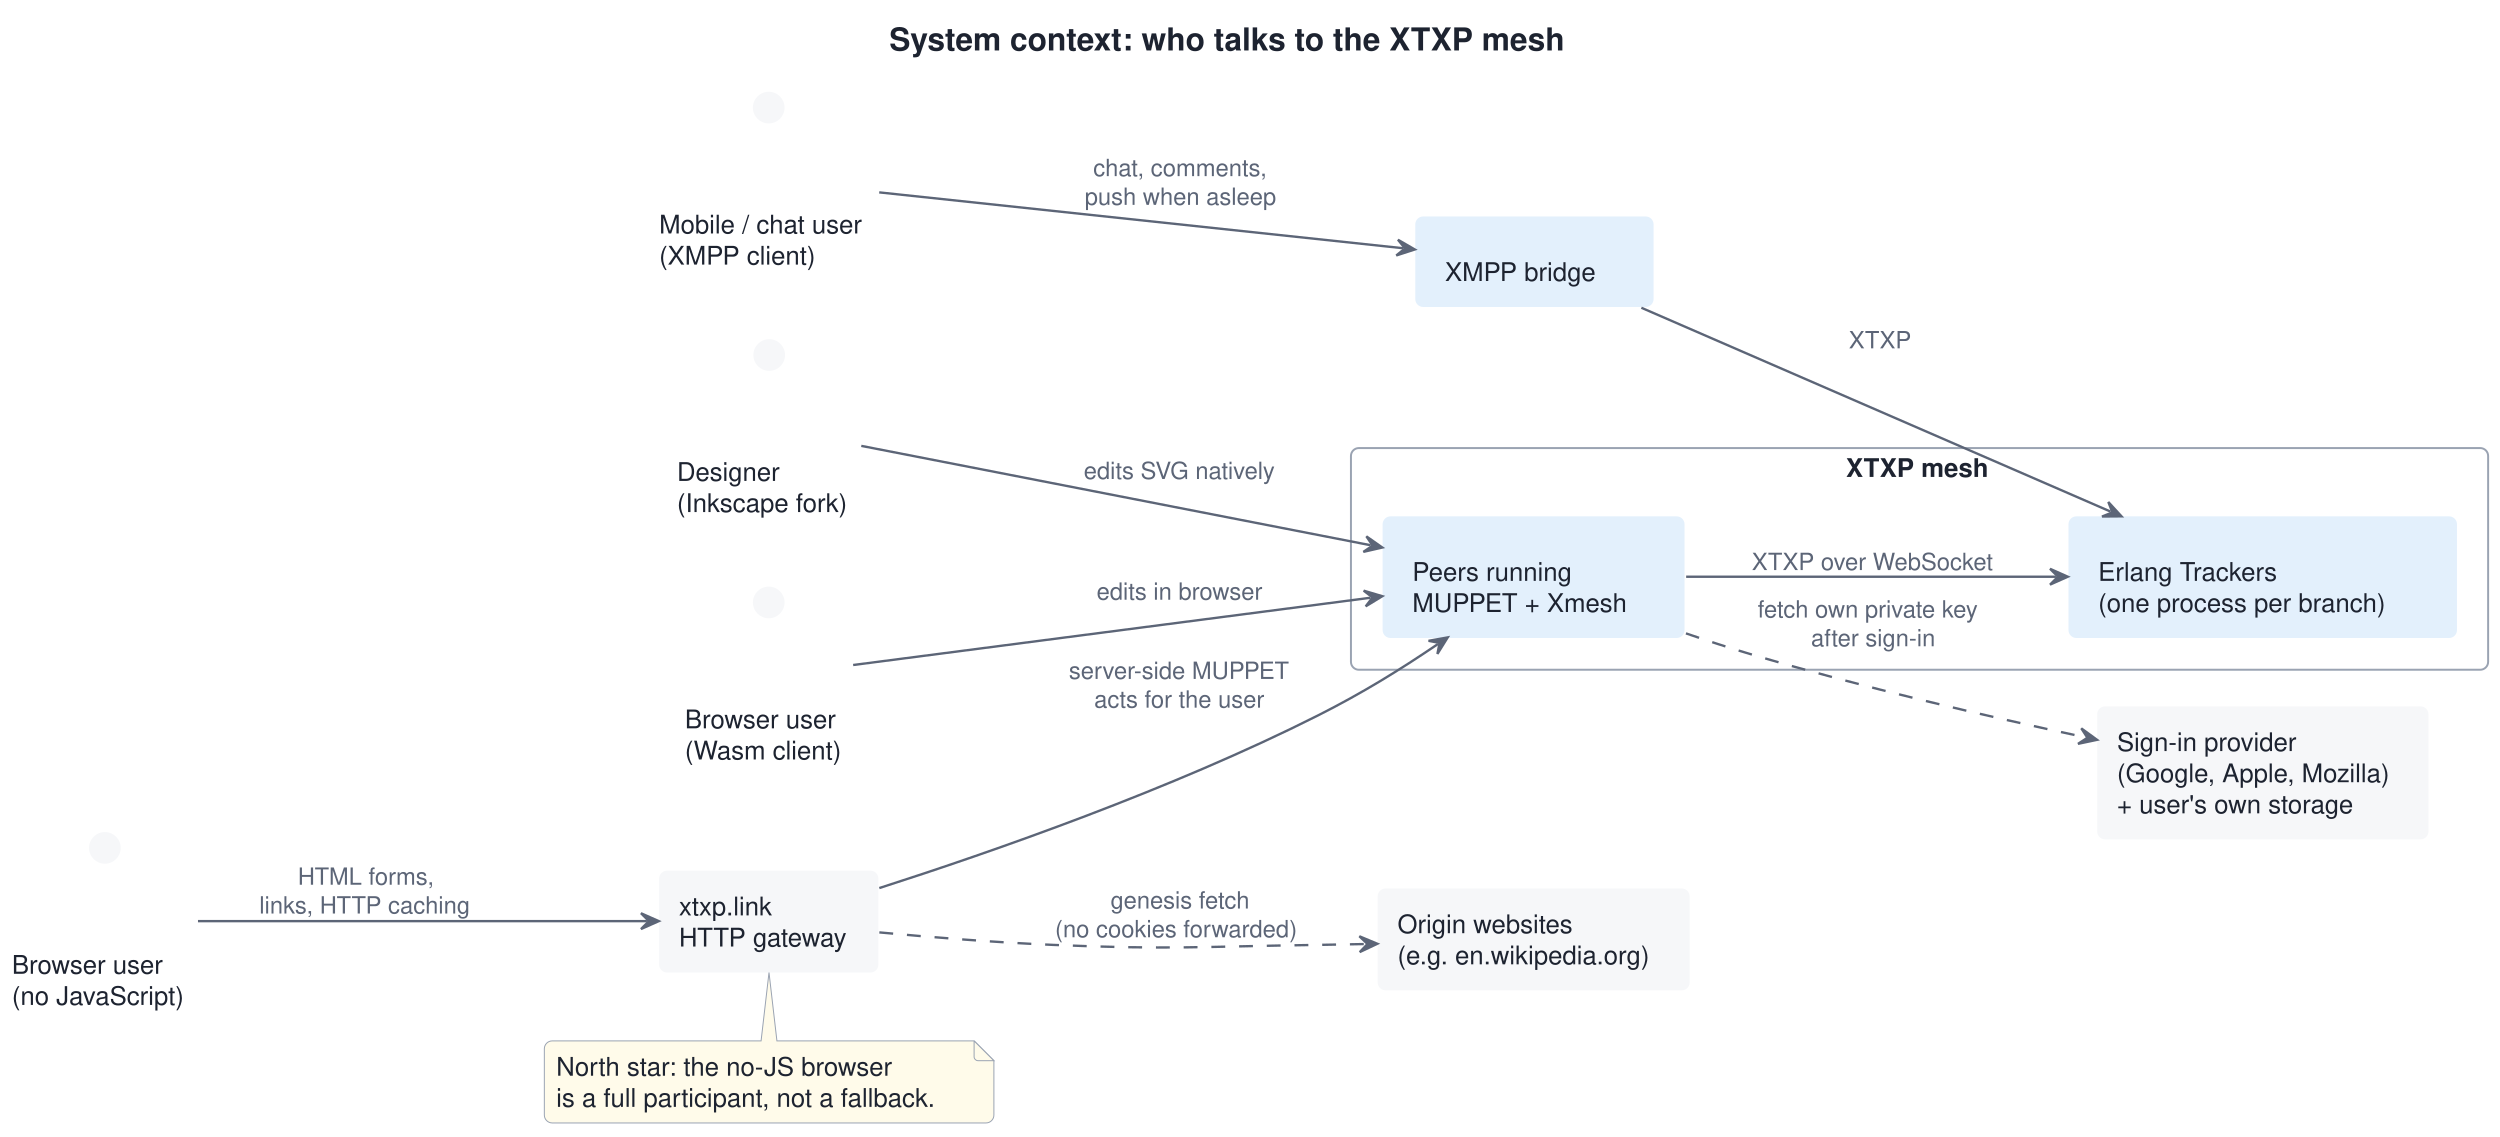
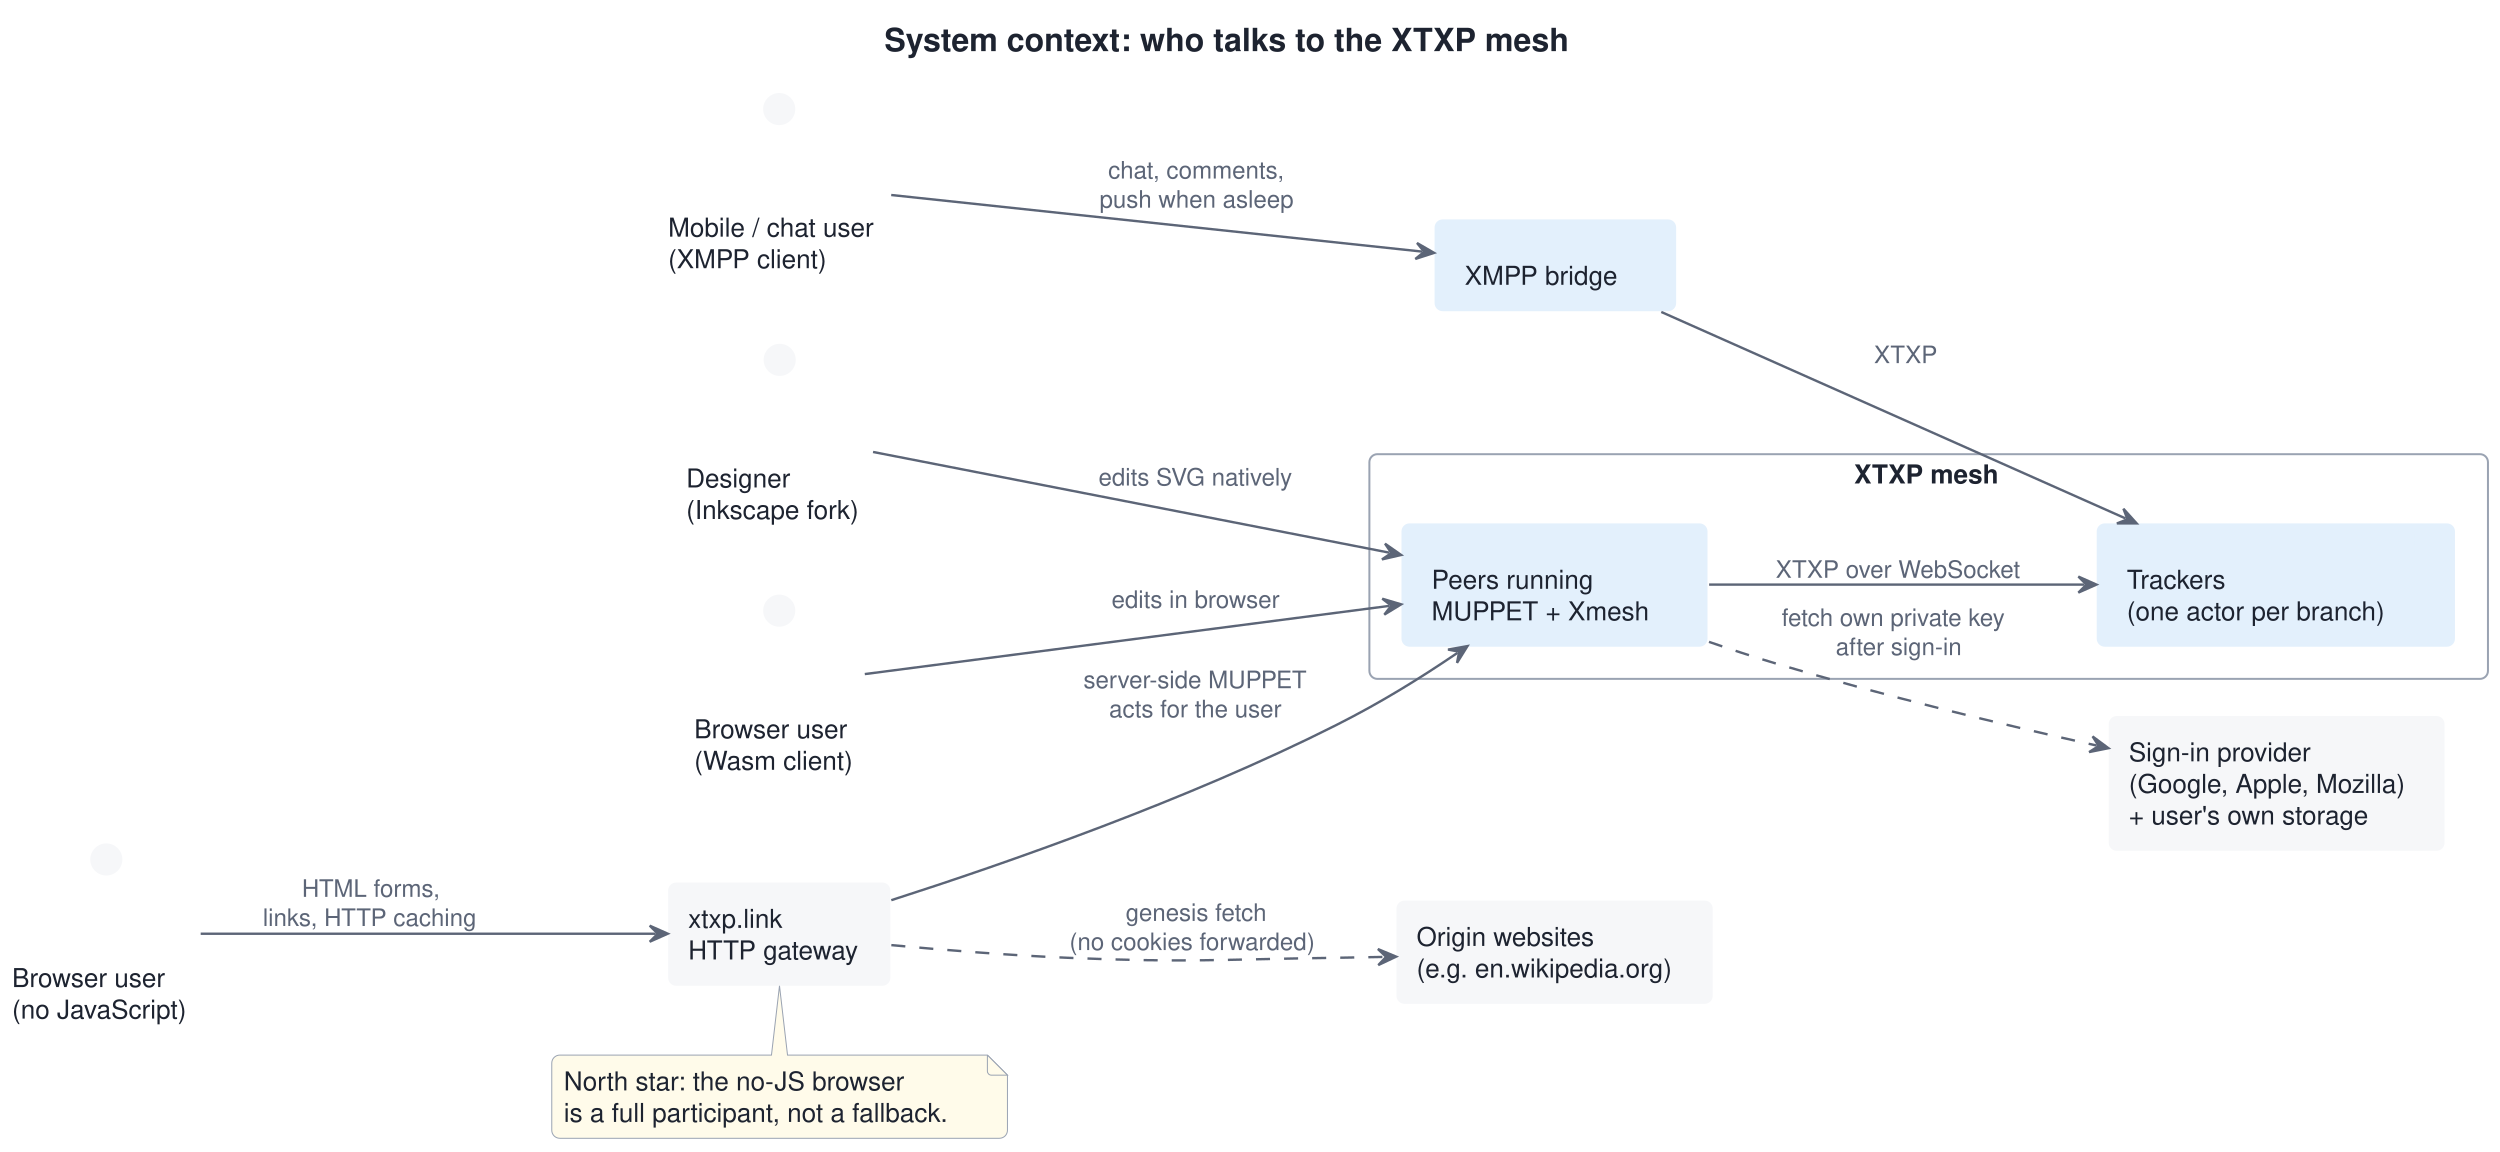
- <svg xmlns="http://www.w3.org/2000/svg" contentStyleType="text/css" data-diagram-type="DESCRIPTION" height="574px" preserveAspectRatio="none" style="width:1263px;height:574px;" version="1.1" viewBox="0 0 1263 574" width="1263px" zoomAndPan="magnify">
+ <svg xmlns="http://www.w3.org/2000/svg" contentStyleType="text/css" data-diagram-type="DESCRIPTION" height="574px" preserveAspectRatio="none" style="width:1246px;height:574px;" version="1.1" viewBox="0 0 1246 574" width="1246px" zoomAndPan="magnify">
  <defs />
  <g>
    <g class="title" data-source-line="2">
-       <text fill="#1D2330" font-family="Helvetica" font-size="16" font-weight="bold" lengthAdjust="spacing" textLength="350.5" x="449.25" y="25.5">System context: who talks to the XTXP mesh</text>
+       <text fill="#1D2330" font-family="Helvetica" font-size="16" font-weight="bold" lengthAdjust="spacing" textLength="350.5" x="440.75" y="25.5">System context: who talks to the XTXP mesh</text>
    </g>
    <g class="cluster" data-entity="mesh" data-source-line="11" data-uid="ent0006" id="cluster_mesh">
-       <rect fill="none" height="112" rx="4" ry="4" style="stroke:#9AA3B2;stroke-width:1;" width="574.5" x="682.5" y="226.359" />
-       <text fill="#1D2330" font-family="Helvetica" font-size="13" font-weight="bold" lengthAdjust="spacing" textLength="74.356" x="932.572" y="240.953">XTXP mesh</text>
+       <rect fill="none" height="112" rx="4" ry="4" style="stroke:#9AA3B2;stroke-width:1;" width="557.5" x="682.5" y="226.359" />
+       <text fill="#1D2330" font-family="Helvetica" font-size="13" font-weight="bold" lengthAdjust="spacing" textLength="74.356" x="924.072" y="240.953">XTXP mesh</text>
    </g>
    <g class="entity" data-entity="peers" data-source-line="12" data-uid="ent0007" id="entity_peers">
      <rect fill="#E3F0FC" height="61.459" rx="4" ry="4" width="152.525" x="698.5" y="260.859" />
      <rect fill="#E3F0FC" height="10" width="15" x="831.025" y="265.859" />
      <rect fill="#E3F0FC" height="2" width="4" x="829.025" y="267.859" />
      <rect fill="#E3F0FC" height="2" width="4" x="829.025" y="271.859" />
      <text fill="#1D2330" font-family="Helvetica" font-size="13" lengthAdjust="spacing" textLength="85.617" x="713.5" y="293.453">Peers running</text>
      <text fill="#1D2330" font-family="Helvetica" font-size="13" lengthAdjust="spacing" textLength="112.525" x="713.5" y="309.183">MUPPET + Xmesh</text>
    </g>
    <g class="entity" data-entity="trackers" data-source-line="13" data-uid="ent0008" id="entity_trackers">
-       <rect fill="#E3F0FC" height="61.459" rx="4" ry="4" width="196.267" x="1045" y="260.859" />
-       <rect fill="#E3F0FC" height="10" width="15" x="1221.267" y="265.859" />
-       <rect fill="#E3F0FC" height="2" width="4" x="1219.267" y="267.859" />
-       <rect fill="#E3F0FC" height="2" width="4" x="1219.267" y="271.859" />
-       <text fill="#1D2330" font-family="Helvetica" font-size="13" lengthAdjust="spacing" textLength="96.948" x="1060" y="293.453">Erlang Trackers</text>
-       <text fill="#1D2330" font-family="Helvetica" font-size="13" lengthAdjust="spacing" textLength="156.267" x="1060" y="309.183">(one process per branch)</text>
+       <rect fill="#E3F0FC" height="61.459" rx="4" ry="4" width="178.557" x="1045" y="260.859" />
+       <rect fill="#E3F0FC" height="10" width="15" x="1203.557" y="265.859" />
+       <rect fill="#E3F0FC" height="2" width="4" x="1201.557" y="267.859" />
+       <rect fill="#E3F0FC" height="2" width="4" x="1201.557" y="271.859" />
+       <text fill="#1D2330" font-family="Helvetica" font-size="13" lengthAdjust="spacing" textLength="54.482" x="1060" y="293.453">Trackers</text>
+       <text fill="#1D2330" font-family="Helvetica" font-size="13" lengthAdjust="spacing" textLength="138.557" x="1060" y="309.183">(one actor per branch)</text>
    </g>
    <g class="entity" data-entity="designer" data-source-line="6" data-uid="ent0002" id="entity_designer">
      <ellipse cx="388.604" cy="179.359" fill="#F6F7F9" rx="8" ry="8" />
      <path d="M388.604,187.359 L388.604,214.359 M375.604,195.359 L401.604,195.359 M388.604,214.359 L375.604,229.359 M388.604,214.359 L401.604,229.359" fill="none" />
      <text fill="#1D2330" font-family="Helvetica" font-size="13" lengthAdjust="spacing" textLength="55.098" x="342" y="242.953">Designer</text>
      <text fill="#1D2330" font-family="Helvetica" font-size="13" lengthAdjust="spacing" textLength="93.209" x="342" y="258.683">(Inkscape fork)</text>
    </g>
    <g class="entity" data-entity="wasm" data-source-line="7" data-uid="ent0003" id="entity_wasm">
      <ellipse cx="388.367" cy="304.359" fill="#F6F7F9" rx="8" ry="8" />
      <path d="M388.367,312.359 L388.367,339.359 M375.367,320.359 L401.367,320.359 M388.367,339.359 L375.367,354.359 M388.367,339.359 L401.367,354.359" fill="none" />
      <text fill="#1D2330" font-family="Helvetica" font-size="13" lengthAdjust="spacing" textLength="81.847" x="346" y="367.953">Browser user</text>
      <text fill="#1D2330" font-family="Helvetica" font-size="13" lengthAdjust="spacing" textLength="84.735" x="346" y="383.683">(Wasm client)</text>
    </g>
    <g class="entity" data-entity="nojs" data-source-line="8" data-uid="ent0004" id="entity_nojs">
      <ellipse cx="52.982" cy="428.359" fill="#F6F7F9" rx="8" ry="8" />
      <path d="M52.982,436.359 L52.982,463.359 M39.982,444.359 L65.982,444.359 M52.982,463.359 L39.982,478.359 M52.982,463.359 L65.982,478.359" fill="none" />
      <text fill="#1D2330" font-family="Helvetica" font-size="13" lengthAdjust="spacing" textLength="81.847" x="6" y="491.953">Browser user</text>
      <text fill="#1D2330" font-family="Helvetica" font-size="13" lengthAdjust="spacing" textLength="93.964" x="6" y="507.683">(no JavaScript)</text>
    </g>
    <g class="entity" data-entity="mobile" data-source-line="9" data-uid="ent0005" id="entity_mobile">
      <ellipse cx="388.358" cy="54.359" fill="#F6F7F9" rx="8" ry="8" />
      <path d="M388.358,62.359 L388.358,89.359 M375.358,70.359 L401.358,70.359 M388.358,89.359 L375.358,104.359 M388.358,89.359 L401.358,104.359" fill="none" />
      <text fill="#1D2330" font-family="Helvetica" font-size="13" lengthAdjust="spacing" textLength="110.716" x="333" y="117.953">Mobile / chat user</text>
      <text fill="#1D2330" font-family="Helvetica" font-size="13" lengthAdjust="spacing" textLength="83.592" x="333" y="133.683">(XMPP client)</text>
    </g>
    <g class="entity" data-entity="gateway" data-source-line="16" data-uid="ent0009" id="entity_gateway">
      <rect fill="#F6F7F9" height="51.459" rx="4" ry="4" width="110.752" x="333" y="439.859" />
      <text fill="#1D2330" font-family="Helvetica" font-size="13" lengthAdjust="spacing" textLength="51.264" x="343" y="462.453">xtxp.link</text>
      <text fill="#1D2330" font-family="Helvetica" font-size="13" lengthAdjust="spacing" textLength="90.752" x="343" y="478.183">HTTP gateway</text>
    </g>
    <g class="entity" data-entity="bridge" data-source-line="17" data-uid="ent0010" id="entity_bridge">
      <rect fill="#E3F0FC" height="45.73" rx="4" ry="4" width="120.387" x="715" y="109.359" />
      <rect fill="#E3F0FC" height="10" width="15" x="815.387" y="114.359" />
      <rect fill="#E3F0FC" height="2" width="4" x="813.387" y="116.359" />
      <rect fill="#E3F0FC" height="2" width="4" x="813.387" y="120.359" />
      <text fill="#1D2330" font-family="Helvetica" font-size="13" lengthAdjust="spacing" textLength="80.387" x="730" y="141.953">XMPP bridge</text>
    </g>
    <g class="entity" data-entity="origin" data-source-line="18" data-uid="ent0011" id="entity_origin">
      <rect fill="#F6F7F9" height="51.459" rx="4" ry="4" width="157.611" x="696" y="448.859" />
      <text fill="#1D2330" font-family="Helvetica" font-size="13" lengthAdjust="spacing" textLength="95.323" x="706" y="471.453">Origin websites</text>
      <text fill="#1D2330" font-family="Helvetica" font-size="13" lengthAdjust="spacing" textLength="137.611" x="706" y="487.183">(e.g. en.wikipedia.org)</text>
    </g>
    <g class="entity" data-entity="sso" data-source-line="19" data-uid="ent0012" id="entity_sso">
-       <rect fill="#F6F7F9" height="67.189" rx="4" ry="4" width="167.355" x="1059.5" y="356.859" />
-       <text fill="#1D2330" font-family="Helvetica" font-size="13" lengthAdjust="spacing" textLength="99.144" x="1069.5" y="379.453">Sign-in provider</text>
-       <text fill="#1D2330" font-family="Helvetica" font-size="13" lengthAdjust="spacing" textLength="147.355" x="1069.5" y="395.183">(Google, Apple, Mozilla)</text>
-       <text fill="#1D2330" font-family="Helvetica" font-size="13" lengthAdjust="spacing" textLength="130.121" x="1069.5" y="410.912">+ user's own storage</text>
+       <rect fill="#F6F7F9" height="67.189" rx="4" ry="4" width="167.355" x="1051" y="356.859" />
+       <text fill="#1D2330" font-family="Helvetica" font-size="13" lengthAdjust="spacing" textLength="99.144" x="1061" y="379.453">Sign-in provider</text>
+       <text fill="#1D2330" font-family="Helvetica" font-size="13" lengthAdjust="spacing" textLength="147.355" x="1061" y="395.183">(Google, Apple, Mozilla)</text>
+       <text fill="#1D2330" font-family="Helvetica" font-size="13" lengthAdjust="spacing" textLength="130.121" x="1061" y="410.912">+ user's own storage</text>
    </g>
    <g class="entity" data-entity="GMN22" data-source-line="32" data-uid="ent0023" id="entity_GMN22">
      <path d="M275,529.859 L275,563.318 A4,4 0 0 0 279,567.318 L498.115,567.318 A4,4 0 0 0 502.115,563.318 L502.115,535.859 L492.115,525.859 L392.5,525.859 L388.5,491.329 L384.5,525.859 L279,525.859 A4,4 0 0 0 275,529.859" fill="#FFFBEA" style="stroke:#9AA3B2;stroke-width:0.5;" />
      <path d="M492.115,525.859 L492.115,533.859 A2,2 0 0 0 494.115,535.859 L502.115,535.859 L492.115,525.859" fill="#FFFBEA" style="stroke:#9AA3B2;stroke-width:0.5;" />
      <text fill="#1D2330" font-family="Helvetica" font-size="13" lengthAdjust="spacing" textLength="183.46" x="281" y="543.453">North star: the no-JS browser</text>
      <text fill="#1D2330" font-family="Helvetica" font-size="13" lengthAdjust="spacing" textLength="206.115" x="281" y="559.183">is a full participant, not a fallback.</text>
    </g>
    <g class="link" data-entity-1="designer" data-entity-2="peers" data-source-line="21" data-uid="lnk13" id="link_designer_peers">
      <path d="M435.12,225.259 C500.07,237.929 614.101,260.17 692.471,275.46" fill="none" id="designer-to-peers" style="stroke:#5C6577;stroke-width:1.2;" />
      <polygon fill="#5C6577" points="698.36,276.609,690.293,270.96,693.452,275.652,688.761,278.812,698.36,276.609" style="stroke:#5C6577;stroke-width:1.2;" />
      <text fill="#5C6577" font-family="Helvetica" font-size="12" lengthAdjust="spacing" textLength="103.242" x="547.5" y="241.984">edits SVG natively</text>
    </g>
    <g class="link" data-entity-1="wasm" data-entity-2="peers" data-source-line="22" data-uid="lnk14" id="link_wasm_peers">
      <path d="M431.01,335.959 C494.9,327.649 612.35,312.383 692.41,301.973" fill="none" id="wasm-to-peers" style="stroke:#5C6577;stroke-width:1.2;" />
      <polygon fill="#5C6577" points="698.36,301.199,688.919,298.393,693.402,301.844,689.951,306.327,698.36,301.199" style="stroke:#5C6577;stroke-width:1.2;" />
      <text fill="#5C6577" font-family="Helvetica" font-size="12" lengthAdjust="spacing" textLength="90.984" x="554" y="302.984">edits in browser</text>
    </g>
    <g class="link" data-entity-1="nojs" data-entity-2="gateway" data-source-line="23" data-uid="lnk15" id="link_nojs_gateway">
      <path d="M100.02,465.359 C160.86,465.359 261.93,465.359 326.82,465.359" fill="none" id="nojs-to-gateway" style="stroke:#5C6577;stroke-width:1.2;" />
      <polygon fill="#5C6577" points="332.82,465.359,323.82,461.359,327.82,465.359,323.82,469.359,332.82,465.359" style="stroke:#5C6577;stroke-width:1.2;" />
      <text fill="#5C6577" font-family="Helvetica" font-size="12" lengthAdjust="spacing" textLength="74.121" x="150.441" y="446.984">HTML forms,</text>
      <text fill="#5C6577" font-family="Helvetica" font-size="12" lengthAdjust="spacing" textLength="113.004" x="131" y="461.504">links, HTTP caching</text>
    </g>
    <g class="link" data-entity-1="mobile" data-entity-2="bridge" data-source-line="24" data-uid="lnk16" id="link_mobile_bridge">
      <path d="M444.18,97.189 C515.81,104.829 634.994,117.533 708.804,125.403" fill="none" id="mobile-to-bridge" style="stroke:#5C6577;stroke-width:1.2;" />
      <polygon fill="#5C6577" points="714.77,126.039,706.245,121.108,709.798,125.509,705.397,129.063,714.77,126.039" style="stroke:#5C6577;stroke-width:1.2;" />
      <text fill="#5C6577" font-family="Helvetica" font-size="12" lengthAdjust="spacing" textLength="94.324" x="552.31" y="88.984">chat, comments,</text>
      <text fill="#5C6577" font-family="Helvetica" font-size="12" lengthAdjust="spacing" textLength="102.943" x="548" y="103.504">push when asleep</text>
    </g>
    <g class="link" data-entity-1="gateway" data-entity-2="peers" data-source-line="25" data-uid="lnk17" id="link_gateway_peers">
      <path d="M444.22,448.649 C501.09,430.399 591.94,398.739 666,361.359 C688.44,350.029 707.043,338.505 726.423,325.375" fill="none" id="gateway-to-peers" style="stroke:#5C6577;stroke-width:1.2;" />
      <polygon fill="#5C6577" points="731.39,322.009,721.695,323.746,727.251,324.814,726.183,330.369,731.39,322.009" style="stroke:#5C6577;stroke-width:1.2;" />
      <text fill="#5C6577" font-family="Helvetica" font-size="12" lengthAdjust="spacing" textLength="118.641" x="540" y="342.984">server-side MUPPET</text>
      <text fill="#5C6577" font-family="Helvetica" font-size="12" lengthAdjust="spacing" textLength="93.094" x="552.773" y="357.504">acts for the user</text>
    </g>
    <g class="link" data-entity-1="peers" data-entity-2="trackers" data-source-line="26" data-uid="lnk18" id="link_peers_trackers">
-       <path d="M851.84,291.359 C907.74,291.359 978.25,291.359 1038.67,291.359" fill="none" id="peers-to-trackers" style="stroke:#5C6577;stroke-width:1.2;" />
-       <polygon fill="#5C6577" points="1044.67,291.359,1035.67,287.359,1039.67,291.359,1035.67,295.359,1044.67,291.359" style="stroke:#5C6577;stroke-width:1.2;" />
+       <path d="M851.82,291.359 C908.28,291.359 979.54,291.359 1038.86,291.359" fill="none" id="peers-to-trackers" style="stroke:#5C6577;stroke-width:1.2;" />
+       <polygon fill="#5C6577" points="1044.86,291.359,1035.86,287.359,1039.86,291.359,1035.86,295.359,1044.86,291.359" style="stroke:#5C6577;stroke-width:1.2;" />
      <text fill="#5C6577" font-family="Helvetica" font-size="12" lengthAdjust="spacing" textLength="129.41" x="885" y="287.984">XTXP over WebSocket</text>
    </g>
    <g class="link" data-entity-1="bridge" data-entity-2="trackers" data-source-line="27" data-uid="lnk19" id="link_bridge_trackers">
-       <path d="M829.22,155.479 C893.26,183.299 995.477,227.708 1066.277,258.469" fill="none" id="bridge-to-trackers" style="stroke:#5C6577;stroke-width:1.2;" />
-       <polygon fill="#5C6577" points="1071.78,260.859,1065.119,253.604,1067.194,258.867,1061.931,260.942,1071.78,260.859" style="stroke:#5C6577;stroke-width:1.2;" />
-       <text fill="#5C6577" font-family="Helvetica" font-size="12" lengthAdjust="spacing" textLength="31.781" x="934" y="175.984">XTXP</text>
+       <path d="M827.98,155.479 C890.53,183.299 990.268,227.661 1059.428,258.421" fill="none" id="bridge-to-trackers" style="stroke:#5C6577;stroke-width:1.2;" />
+       <polygon fill="#5C6577" points="1064.91,260.859,1058.312,253.547,1060.341,258.827,1055.061,260.857,1064.91,260.859" style="stroke:#5C6577;stroke-width:1.2;" />
+       <text fill="#5C6577" font-family="Helvetica" font-size="12" lengthAdjust="spacing" textLength="31.781" x="934" y="180.984">XTXP</text>
    </g>
    <g class="link" data-entity-1="gateway" data-entity-2="origin" data-source-line="28" data-uid="lnk20" id="link_gateway_origin">
      <path d="M444.24,471.049 C470.72,473.529 502.98,476.139 532,477.359 C591.5,479.859 606.45,478.189 666,477.359 C675.66,477.229 679.802,477.157 689.842,476.927" fill="none" id="gateway-to-origin" style="stroke:#5C6577;stroke-width:1.2;stroke-dasharray:7,7;" />
      <polygon fill="#5C6577" points="695.84,476.789,686.751,472.997,690.841,476.904,686.934,480.994,695.84,476.789" style="stroke:#5C6577;stroke-width:1.2;" />
      <text fill="#5C6577" font-family="Helvetica" font-size="12" lengthAdjust="spacing" textLength="76.705" x="561.037" y="458.984">genesis fetch</text>
      <text fill="#5C6577" font-family="Helvetica" font-size="12" lengthAdjust="spacing" textLength="132.779" x="533" y="473.504">(no cookies forwarded)</text>
    </g>
    <g class="link" data-entity-1="peers" data-entity-2="sso" data-source-line="29" data-uid="lnk21" id="link_peers_sso">
-       <path d="M851.74,319.979 C862.5,323.679 873.49,327.249 884,330.359 C941.99,347.509 1002.612,361.615 1053.572,372.505" fill="none" id="peers-to-sso" style="stroke:#5C6577;stroke-width:1.2;stroke-dasharray:7,7;" />
-       <polygon fill="#5C6577" points="1059.44,373.759,1051.475,367.967,1054.55,372.714,1049.803,375.79,1059.44,373.759" style="stroke:#5C6577;stroke-width:1.2;" />
+       <path d="M851.76,319.909 C862.52,323.619 873.5,327.209 884,330.359 C939.05,346.859 996.115,360.66 1045.005,371.59" fill="none" id="peers-to-sso" style="stroke:#5C6577;stroke-width:1.2;stroke-dasharray:7,7;" />
+       <polygon fill="#5C6577" points="1050.86,372.899,1042.949,367.032,1045.98,371.808,1041.204,374.839,1050.86,372.899" style="stroke:#5C6577;stroke-width:1.2;" />
      <text fill="#5C6577" font-family="Helvetica" font-size="12" lengthAdjust="spacing" textLength="123.047" x="888" y="311.984">fetch own private key</text>
      <text fill="#5C6577" font-family="Helvetica" font-size="12" lengthAdjust="spacing" textLength="69.199" x="914.924" y="326.504">after sign-in</text>
    </g>
  </g>
</svg>
